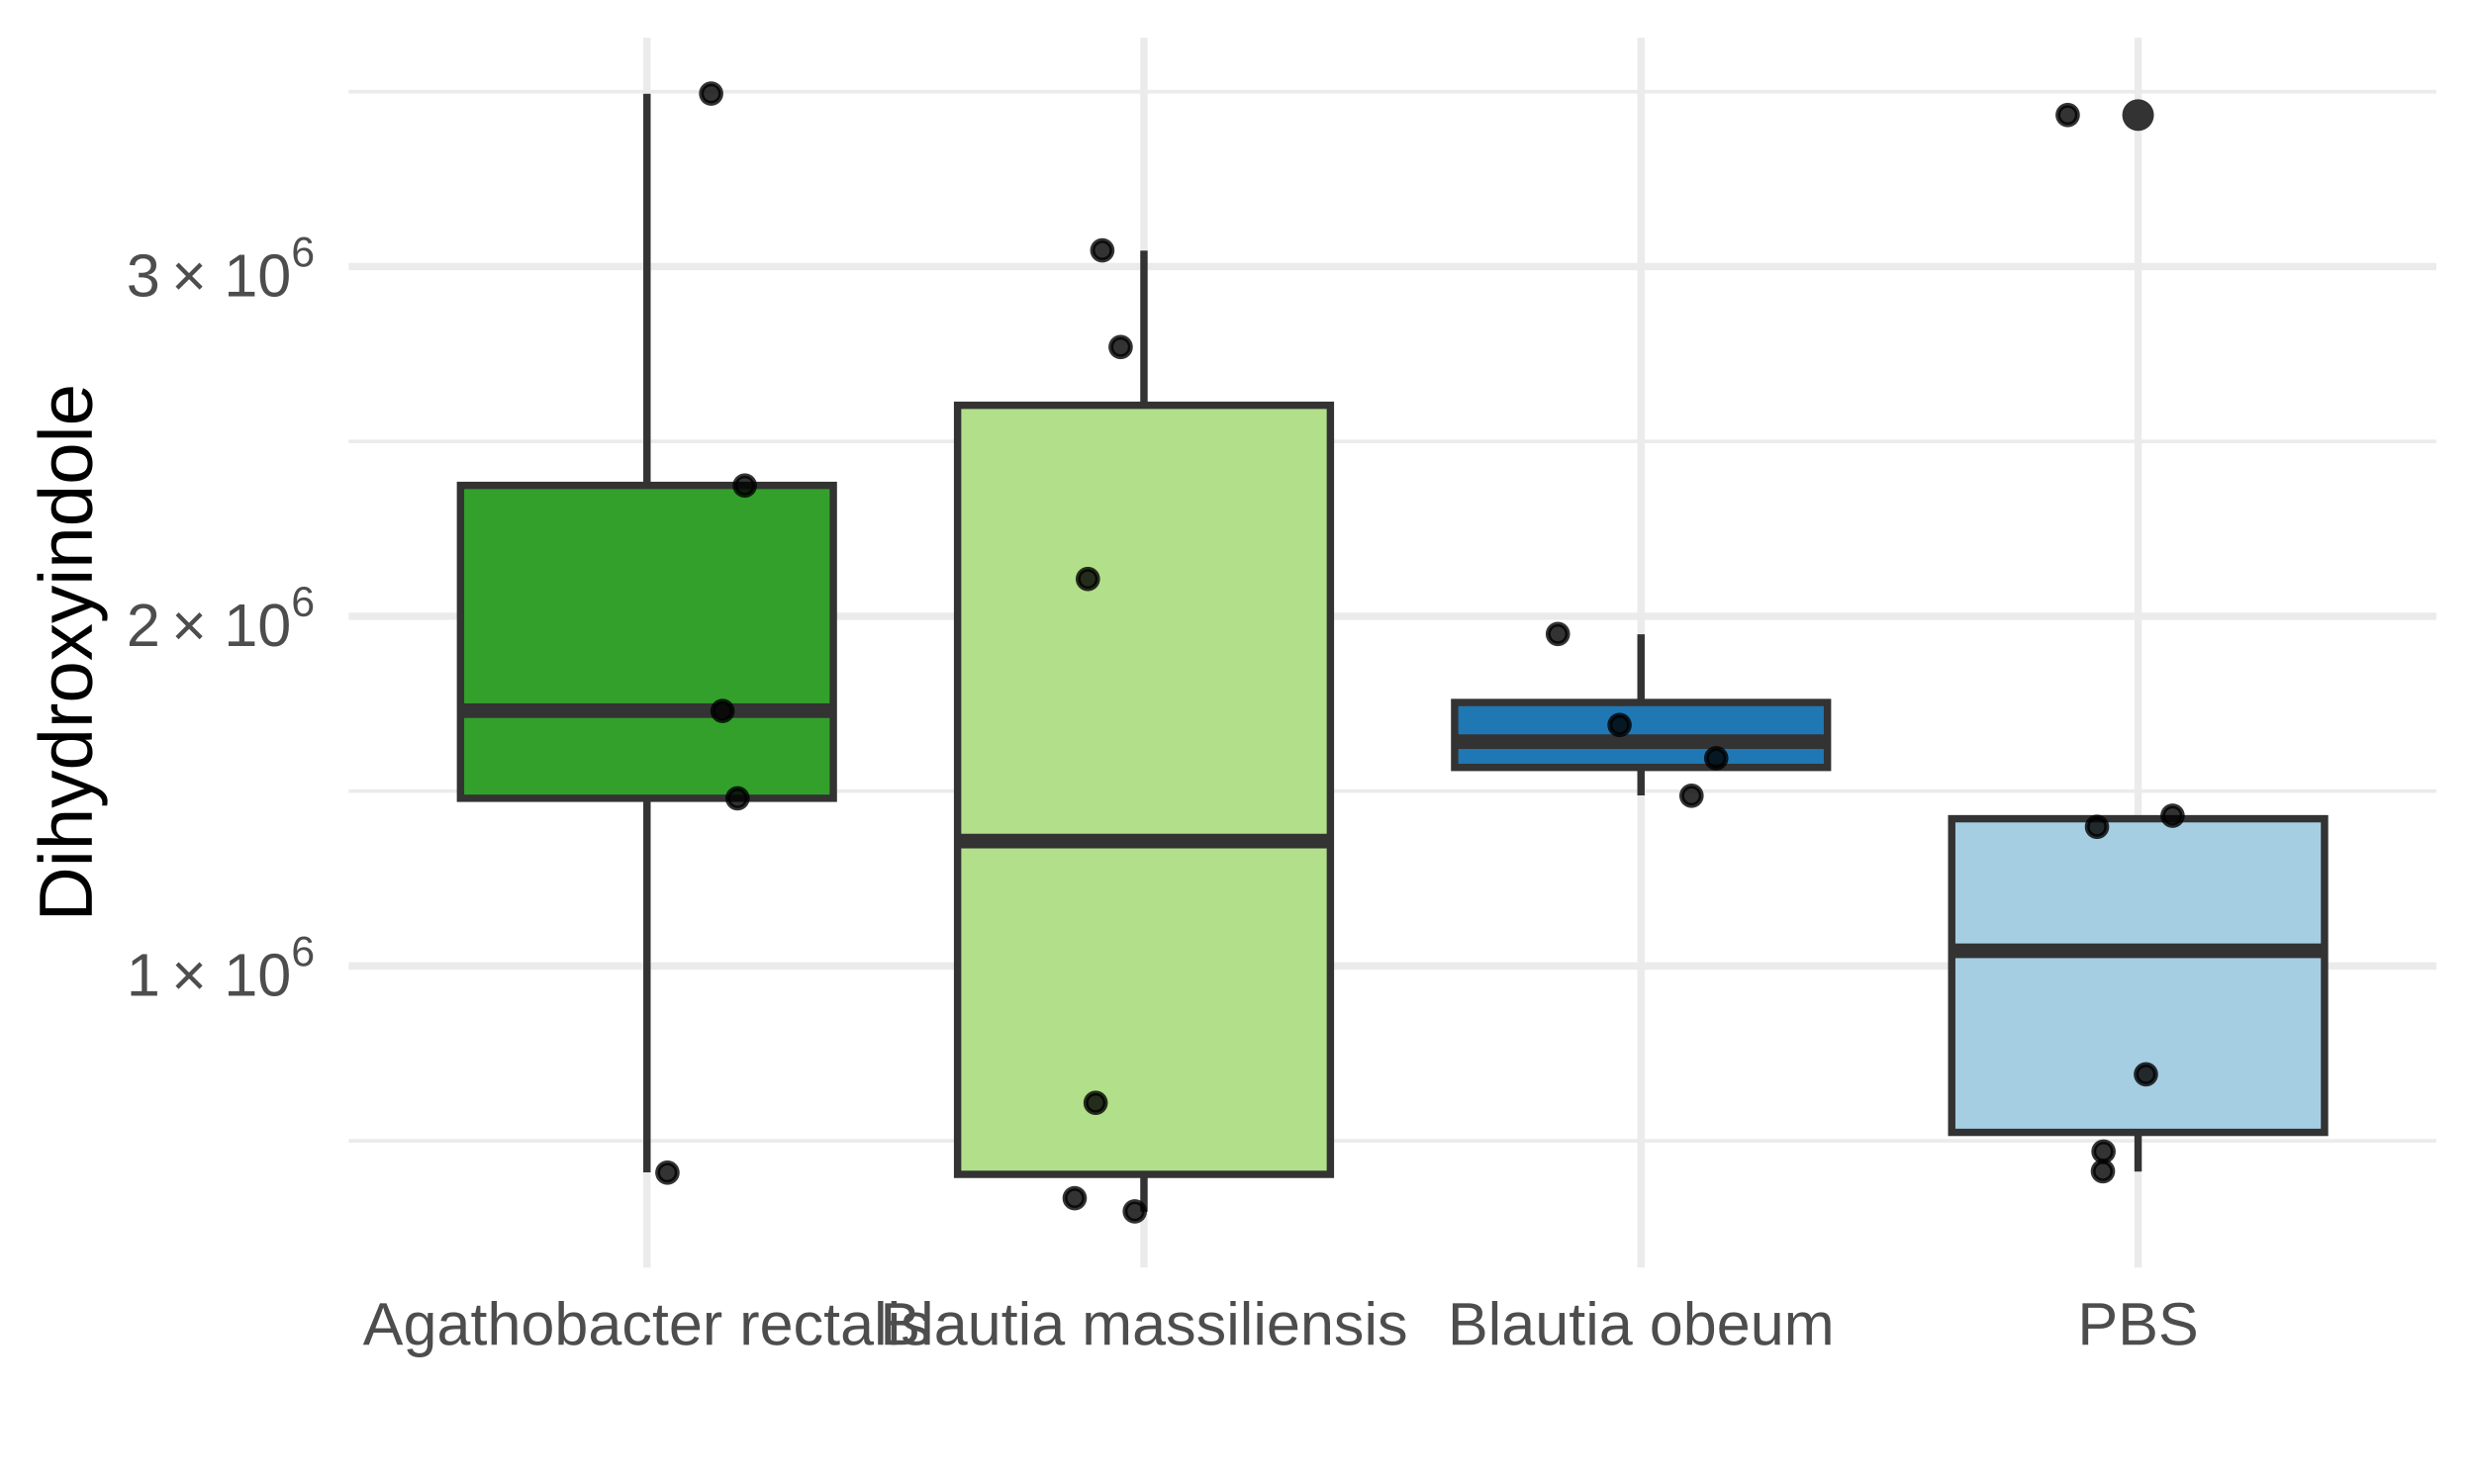
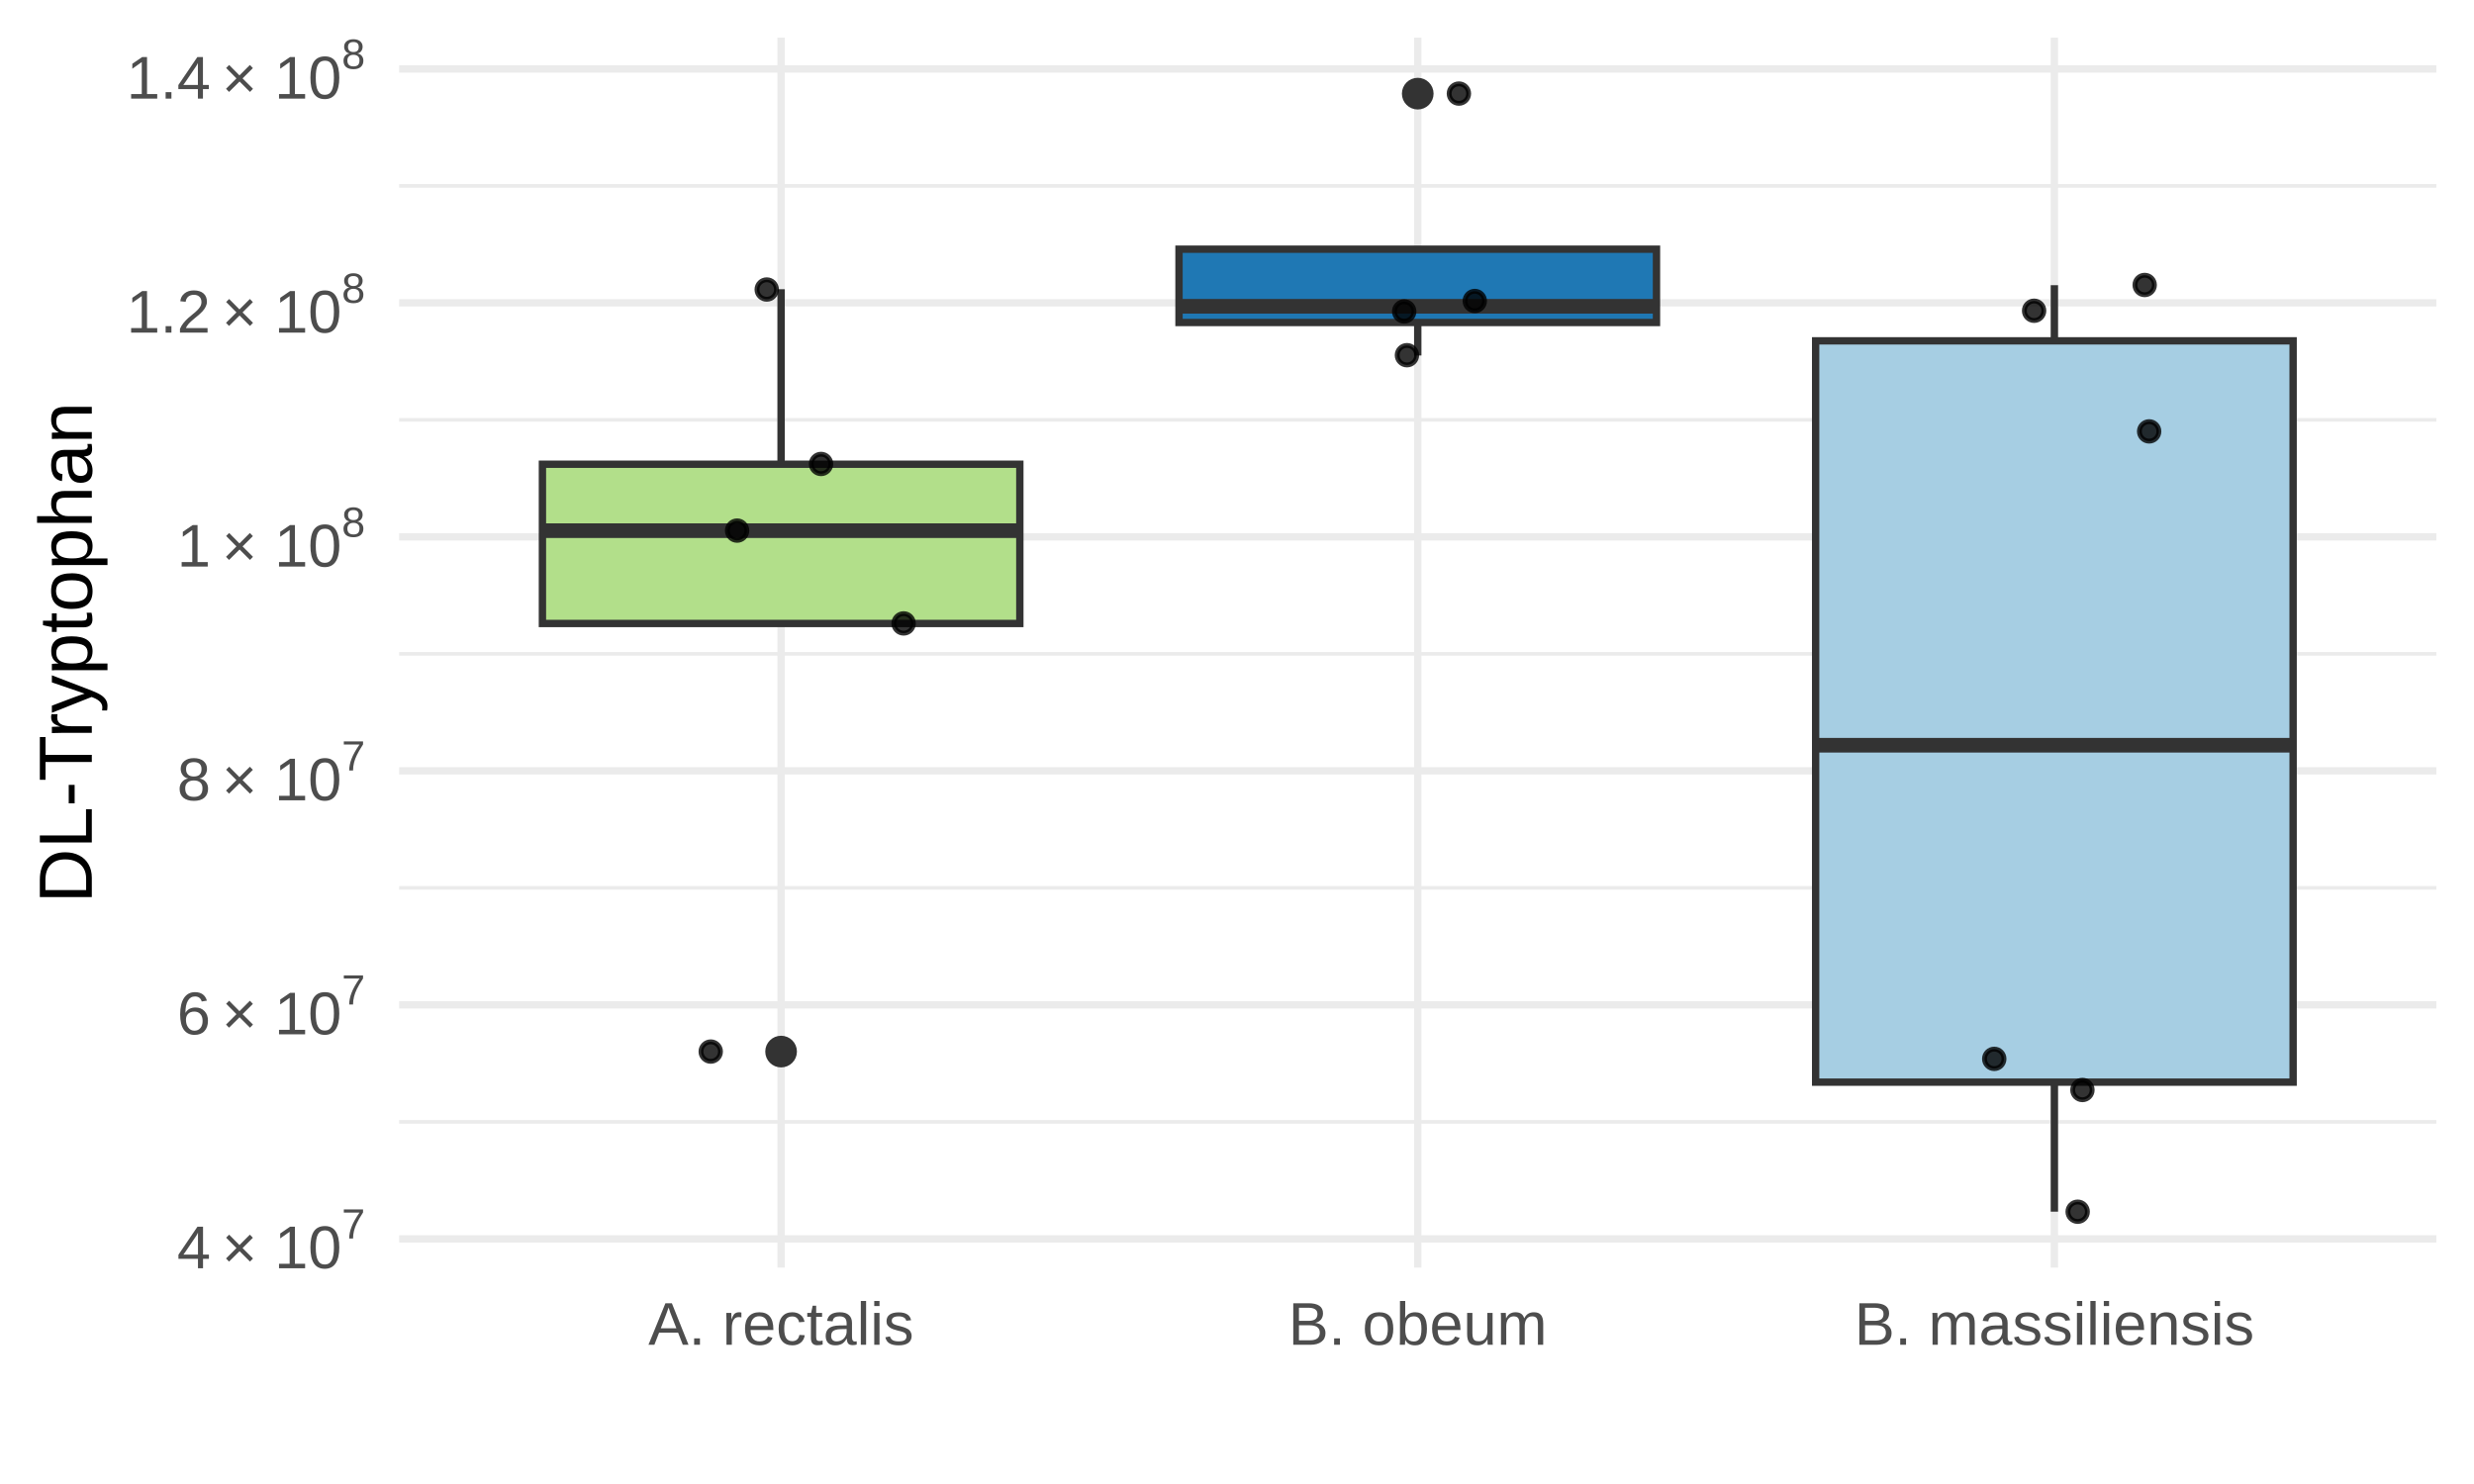
<svg xmlns="http://www.w3.org/2000/svg" class="svglite" width="360.00pt" height="216.00pt" viewBox="0 0 360.00 216.00">
  <defs>
    <style type="text/css">
    .svglite line, .svglite polyline, .svglite polygon, .svglite path, .svglite rect, .svglite circle {
      fill: none;
      stroke: #000000;
      stroke-linecap: round;
      stroke-linejoin: round;
      stroke-miterlimit: 10.00;
    }
    .svglite text {
      white-space: pre;
    }
  </style>
  </defs>
  <rect width="100%" height="100%" style="stroke: none; fill: none;" />
  <defs>
    <clipPath id="cpMC4wMHwzNjAuMDB8MC4wMHwyMTYuMDA=">
      <rect x="0.00" y="0.00" width="360.00" height="216.00" />
    </clipPath>
  </defs>
  <g clip-path="url(#cpMC4wMHwzNjAuMDB8MC4wMHwyMTYuMDA=)">
</g>
  <defs>
-     <clipPath id="cpNTAuNzR8MzU0LjUyfDUuNDh8MTg0LjUw">
-       <rect x="50.74" y="5.48" width="303.78" height="179.02" />
+     <clipPath id="cpNTguMDh8MzU0LjUyfDUuNDh8MTg0LjUw">
+       <rect x="58.08" y="5.48" width="296.44" height="179.02" />
    </clipPath>
  </defs>
-   <g clip-path="url(#cpNTAuNzR8MzU0LjUyfDUuNDh8MTg0LjUw)">
-     <polyline points="50.74,166.05 354.52,166.05 " style="stroke-width: 0.53; stroke: #EBEBEB; stroke-linecap: butt;" />
-     <polyline points="50.74,115.15 354.52,115.15 " style="stroke-width: 0.53; stroke: #EBEBEB; stroke-linecap: butt;" />
-     <polyline points="50.74,64.25 354.52,64.25 " style="stroke-width: 0.53; stroke: #EBEBEB; stroke-linecap: butt;" />
-     <polyline points="50.74,13.35 354.52,13.35 " style="stroke-width: 0.53; stroke: #EBEBEB; stroke-linecap: butt;" />
-     <polyline points="50.74,140.60 354.52,140.60 " style="stroke-width: 1.07; stroke: #EBEBEB; stroke-linecap: butt;" />
-     <polyline points="50.74,89.70 354.52,89.70 " style="stroke-width: 1.07; stroke: #EBEBEB; stroke-linecap: butt;" />
-     <polyline points="50.74,38.80 354.52,38.80 " style="stroke-width: 1.07; stroke: #EBEBEB; stroke-linecap: butt;" />
-     <polyline points="94.14,184.50 94.14,5.48 " style="stroke-width: 1.07; stroke: #EBEBEB; stroke-linecap: butt;" />
-     <polyline points="166.46,184.50 166.46,5.48 " style="stroke-width: 1.07; stroke: #EBEBEB; stroke-linecap: butt;" />
-     <polyline points="238.79,184.50 238.79,5.48 " style="stroke-width: 1.07; stroke: #EBEBEB; stroke-linecap: butt;" />
-     <polyline points="311.12,184.50 311.12,5.48 " style="stroke-width: 1.07; stroke: #EBEBEB; stroke-linecap: butt;" />
-     <line x1="94.14" y1="70.65" x2="94.14" y2="13.65" style="stroke-width: 1.07; stroke: #333333; stroke-linecap: butt;" />
-     <line x1="94.14" y1="116.19" x2="94.14" y2="170.64" style="stroke-width: 1.07; stroke: #333333; stroke-linecap: butt;" />
-     <polygon points="67.01,70.65 67.01,116.19 121.26,116.19 121.26,70.65 67.01,70.65 " style="stroke-width: 1.07; stroke: #333333; stroke-linecap: butt; stroke-linejoin: miter; fill: #33A02C;" />
-     <line x1="67.01" y1="103.44" x2="121.26" y2="103.44" style="stroke-width: 2.13; stroke: #333333; stroke-linecap: butt; stroke-linejoin: miter;" />
-     <line x1="166.46" y1="58.99" x2="166.46" y2="36.48" style="stroke-width: 1.07; stroke: #333333; stroke-linecap: butt;" />
-     <line x1="166.46" y1="170.93" x2="166.46" y2="176.37" style="stroke-width: 1.07; stroke: #333333; stroke-linecap: butt;" />
-     <polygon points="139.34,58.99 139.34,170.93 193.59,170.93 193.59,58.99 139.34,58.99 " style="stroke-width: 1.07; stroke: #333333; stroke-linecap: butt; stroke-linejoin: miter; fill: #B2DF8A;" />
-     <line x1="139.34" y1="122.42" x2="193.59" y2="122.42" style="stroke-width: 2.13; stroke: #333333; stroke-linecap: butt; stroke-linejoin: miter;" />
-     <line x1="238.79" y1="102.25" x2="238.79" y2="92.32" style="stroke-width: 1.07; stroke: #333333; stroke-linecap: butt;" />
-     <line x1="238.79" y1="111.70" x2="238.79" y2="115.78" style="stroke-width: 1.07; stroke: #333333; stroke-linecap: butt;" />
-     <polygon points="211.67,102.25 211.67,111.70 265.92,111.70 265.92,102.25 211.67,102.25 " style="stroke-width: 1.07; stroke: #333333; stroke-linecap: butt; stroke-linejoin: miter; fill: #1F78B4;" />
-     <line x1="211.67" y1="107.95" x2="265.92" y2="107.95" style="stroke-width: 2.13; stroke: #333333; stroke-linecap: butt; stroke-linejoin: miter;" />
-     <circle cx="311.12" cy="16.75" r="1.95" style="stroke-width: 0.71; stroke: #333333; fill: #333333;" />
-     <line x1="311.12" y1="119.17" x2="311.12" y2="118.76" style="stroke-width: 1.07; stroke: #333333; stroke-linecap: butt;" />
-     <line x1="311.12" y1="164.82" x2="311.12" y2="170.52" style="stroke-width: 1.07; stroke: #333333; stroke-linecap: butt;" />
-     <polygon points="284.00,119.17 284.00,164.82 338.25,164.82 338.25,119.17 284.00,119.17 " style="stroke-width: 1.07; stroke: #333333; stroke-linecap: butt; stroke-linejoin: miter; fill: #A6CEE3;" />
-     <line x1="284.00" y1="138.39" x2="338.25" y2="138.39" style="stroke-width: 2.13; stroke: #333333; stroke-linecap: butt; stroke-linejoin: miter;" />
-     <circle cx="249.73" cy="110.36" r="1.42" style="stroke-width: 0.71; stroke: #000000; stroke-opacity: 0.80; fill: #000000; fill-opacity: 0.80;" />
-     <circle cx="159.43" cy="160.52" r="1.42" style="stroke-width: 0.71; stroke: #000000; stroke-opacity: 0.80; fill: #000000; fill-opacity: 0.80;" />
-     <circle cx="108.38" cy="70.67" r="1.42" style="stroke-width: 0.71; stroke: #000000; stroke-opacity: 0.80; fill: #000000; fill-opacity: 0.80;" />
-     <circle cx="103.48" cy="13.62" r="1.42" style="stroke-width: 0.71; stroke: #000000; stroke-opacity: 0.80; fill: #000000; fill-opacity: 0.80;" />
-     <circle cx="305.14" cy="120.35" r="1.42" style="stroke-width: 0.71; stroke: #000000; stroke-opacity: 0.80; fill: #000000; fill-opacity: 0.80;" />
-     <circle cx="306.09" cy="167.61" r="1.42" style="stroke-width: 0.71; stroke: #000000; stroke-opacity: 0.80; fill: #000000; fill-opacity: 0.80;" />
-     <circle cx="165.13" cy="176.32" r="1.42" style="stroke-width: 0.71; stroke: #000000; stroke-opacity: 0.80; fill: #000000; fill-opacity: 0.80;" />
-     <circle cx="226.69" cy="92.28" r="1.42" style="stroke-width: 0.71; stroke: #000000; stroke-opacity: 0.80; fill: #000000; fill-opacity: 0.80;" />
-     <circle cx="246.14" cy="115.82" r="1.42" style="stroke-width: 0.71; stroke: #000000; stroke-opacity: 0.80; fill: #000000; fill-opacity: 0.80;" />
-     <circle cx="156.38" cy="174.40" r="1.42" style="stroke-width: 0.71; stroke: #000000; stroke-opacity: 0.80; fill: #000000; fill-opacity: 0.80;" />
-     <circle cx="107.32" cy="116.20" r="1.42" style="stroke-width: 0.71; stroke: #000000; stroke-opacity: 0.80; fill: #000000; fill-opacity: 0.80;" />
-     <circle cx="97.12" cy="170.68" r="1.42" style="stroke-width: 0.71; stroke: #000000; stroke-opacity: 0.80; fill: #000000; fill-opacity: 0.80;" />
-     <circle cx="300.88" cy="16.74" r="1.42" style="stroke-width: 0.71; stroke: #000000; stroke-opacity: 0.80; fill: #000000; fill-opacity: 0.80;" />
-     <circle cx="316.14" cy="118.73" r="1.42" style="stroke-width: 0.71; stroke: #000000; stroke-opacity: 0.80; fill: #000000; fill-opacity: 0.80;" />
-     <circle cx="158.30" cy="84.27" r="1.42" style="stroke-width: 0.71; stroke: #000000; stroke-opacity: 0.80; fill: #000000; fill-opacity: 0.80;" />
-     <circle cx="235.67" cy="105.52" r="1.42" style="stroke-width: 0.71; stroke: #000000; stroke-opacity: 0.80; fill: #000000; fill-opacity: 0.80;" />
-     <circle cx="160.40" cy="36.44" r="1.42" style="stroke-width: 0.71; stroke: #000000; stroke-opacity: 0.80; fill: #000000; fill-opacity: 0.80;" />
-     <circle cx="105.14" cy="103.48" r="1.42" style="stroke-width: 0.71; stroke: #000000; stroke-opacity: 0.80; fill: #000000; fill-opacity: 0.80;" />
-     <circle cx="312.26" cy="156.37" r="1.42" style="stroke-width: 0.71; stroke: #000000; stroke-opacity: 0.80; fill: #000000; fill-opacity: 0.80;" />
-     <circle cx="306.00" cy="170.48" r="1.42" style="stroke-width: 0.71; stroke: #000000; stroke-opacity: 0.80; fill: #000000; fill-opacity: 0.80;" />
-     <circle cx="163.07" cy="50.51" r="1.42" style="stroke-width: 0.71; stroke: #000000; stroke-opacity: 0.80; fill: #000000; fill-opacity: 0.80;" />
+   <g clip-path="url(#cpNTguMDh8MzU0LjUyfDUuNDh8MTg0LjUw)">
+     <polyline points="58.08,163.29 354.52,163.29 " style="stroke-width: 0.53; stroke: #EBEBEB; stroke-linecap: butt;" />
+     <polyline points="58.08,129.23 354.52,129.23 " style="stroke-width: 0.53; stroke: #EBEBEB; stroke-linecap: butt;" />
+     <polyline points="58.08,95.17 354.52,95.17 " style="stroke-width: 0.53; stroke: #EBEBEB; stroke-linecap: butt;" />
+     <polyline points="58.08,61.11 354.52,61.11 " style="stroke-width: 0.53; stroke: #EBEBEB; stroke-linecap: butt;" />
+     <polyline points="58.08,27.06 354.52,27.06 " style="stroke-width: 0.53; stroke: #EBEBEB; stroke-linecap: butt;" />
+     <polyline points="58.08,180.32 354.52,180.32 " style="stroke-width: 1.07; stroke: #EBEBEB; stroke-linecap: butt;" />
+     <polyline points="58.08,146.26 354.52,146.26 " style="stroke-width: 1.07; stroke: #EBEBEB; stroke-linecap: butt;" />
+     <polyline points="58.08,112.20 354.52,112.20 " style="stroke-width: 1.07; stroke: #EBEBEB; stroke-linecap: butt;" />
+     <polyline points="58.08,78.14 354.52,78.14 " style="stroke-width: 1.07; stroke: #EBEBEB; stroke-linecap: butt;" />
+     <polyline points="58.08,44.08 354.52,44.08 " style="stroke-width: 1.07; stroke: #EBEBEB; stroke-linecap: butt;" />
+     <polyline points="58.08,10.03 354.52,10.03 " style="stroke-width: 1.07; stroke: #EBEBEB; stroke-linecap: butt;" />
+     <polyline points="113.66,184.50 113.66,5.48 " style="stroke-width: 1.07; stroke: #EBEBEB; stroke-linecap: butt;" />
+     <polyline points="206.30,184.50 206.30,5.48 " style="stroke-width: 1.07; stroke: #EBEBEB; stroke-linecap: butt;" />
+     <polyline points="298.94,184.50 298.94,5.48 " style="stroke-width: 1.07; stroke: #EBEBEB; stroke-linecap: butt;" />
+     <circle cx="113.66" cy="153.06" r="1.95" style="stroke-width: 0.71; stroke: #333333; fill: #333333;" />
+     <line x1="113.66" y1="67.57" x2="113.66" y2="42.10" style="stroke-width: 1.07; stroke: #333333; stroke-linecap: butt;" />
+     <line x1="113.66" y1="90.75" x2="113.66" y2="90.75" style="stroke-width: 1.07; stroke: #333333; stroke-linecap: butt;" />
+     <polygon points="78.93,67.57 78.93,90.75 148.40,90.75 148.40,67.57 78.93,67.57 " style="stroke-width: 1.07; stroke: #333333; stroke-linecap: butt; stroke-linejoin: miter; fill: #B2DF8A;" />
+     <line x1="78.93" y1="77.24" x2="148.40" y2="77.24" style="stroke-width: 2.13; stroke: #333333; stroke-linecap: butt; stroke-linejoin: miter;" />
+     <circle cx="206.30" cy="13.63" r="1.95" style="stroke-width: 0.71; stroke: #333333; fill: #333333;" />
+     <line x1="206.30" y1="36.27" x2="206.30" y2="36.27" style="stroke-width: 1.07; stroke: #333333; stroke-linecap: butt;" />
+     <line x1="206.30" y1="46.94" x2="206.30" y2="51.74" style="stroke-width: 1.07; stroke: #333333; stroke-linecap: butt;" />
+     <polygon points="171.56,36.27 171.56,46.94 241.04,46.94 241.04,36.27 171.56,36.27 " style="stroke-width: 1.07; stroke: #333333; stroke-linecap: butt; stroke-linejoin: miter; fill: #1F78B4;" />
+     <line x1="171.56" y1="44.58" x2="241.04" y2="44.58" style="stroke-width: 2.13; stroke: #333333; stroke-linecap: butt; stroke-linejoin: miter;" />
+     <line x1="298.94" y1="49.61" x2="298.94" y2="41.51" style="stroke-width: 1.07; stroke: #333333; stroke-linecap: butt;" />
+     <line x1="298.94" y1="157.51" x2="298.94" y2="176.36" style="stroke-width: 1.07; stroke: #333333; stroke-linecap: butt;" />
+     <polygon points="264.20,49.61 264.20,157.51 333.68,157.51 333.68,49.61 264.20,49.61 " style="stroke-width: 1.07; stroke: #333333; stroke-linecap: butt; stroke-linejoin: miter; fill: #A6CEE3;" />
+     <line x1="264.20" y1="108.47" x2="333.68" y2="108.47" style="stroke-width: 2.13; stroke: #333333; stroke-linecap: butt; stroke-linejoin: miter;" />
+     <circle cx="214.60" cy="43.81" r="1.42" style="stroke-width: 0.71; stroke: #000000; stroke-opacity: 0.80; fill: #000000; fill-opacity: 0.80;" />
+     <circle cx="303.02" cy="158.65" r="1.42" style="stroke-width: 0.71; stroke: #000000; stroke-opacity: 0.80; fill: #000000; fill-opacity: 0.80;" />
+     <circle cx="107.26" cy="77.23" r="1.42" style="stroke-width: 0.71; stroke: #000000; stroke-opacity: 0.80; fill: #000000; fill-opacity: 0.80;" />
+     <circle cx="111.57" cy="42.14" r="1.42" style="stroke-width: 0.71; stroke: #000000; stroke-opacity: 0.80; fill: #000000; fill-opacity: 0.80;" />
+     <circle cx="302.33" cy="176.37" r="1.42" style="stroke-width: 0.71; stroke: #000000; stroke-opacity: 0.80; fill: #000000; fill-opacity: 0.80;" />
+     <circle cx="204.33" cy="45.33" r="1.42" style="stroke-width: 0.71; stroke: #000000; stroke-opacity: 0.80; fill: #000000; fill-opacity: 0.80;" />
+     <circle cx="204.73" cy="51.70" r="1.42" style="stroke-width: 0.71; stroke: #000000; stroke-opacity: 0.80; fill: #000000; fill-opacity: 0.80;" />
+     <circle cx="290.19" cy="154.12" r="1.42" style="stroke-width: 0.71; stroke: #000000; stroke-opacity: 0.80; fill: #000000; fill-opacity: 0.80;" />
+     <circle cx="119.47" cy="67.53" r="1.42" style="stroke-width: 0.71; stroke: #000000; stroke-opacity: 0.80; fill: #000000; fill-opacity: 0.80;" />
+     <circle cx="103.42" cy="153.06" r="1.42" style="stroke-width: 0.71; stroke: #000000; stroke-opacity: 0.80; fill: #000000; fill-opacity: 0.80;" />
+     <circle cx="312.73" cy="62.79" r="1.42" style="stroke-width: 0.71; stroke: #000000; stroke-opacity: 0.80; fill: #000000; fill-opacity: 0.80;" />
+     <circle cx="212.29" cy="13.62" r="1.42" style="stroke-width: 0.71; stroke: #000000; stroke-opacity: 0.80; fill: #000000; fill-opacity: 0.80;" />
+     <circle cx="312.08" cy="41.48" r="1.42" style="stroke-width: 0.71; stroke: #000000; stroke-opacity: 0.80; fill: #000000; fill-opacity: 0.80;" />
+     <circle cx="131.49" cy="90.74" r="1.42" style="stroke-width: 0.71; stroke: #000000; stroke-opacity: 0.80; fill: #000000; fill-opacity: 0.80;" />
+     <circle cx="295.99" cy="45.23" r="1.42" style="stroke-width: 0.71; stroke: #000000; stroke-opacity: 0.80; fill: #000000; fill-opacity: 0.80;" />
  </g>
  <g clip-path="url(#cpMC4wMHwzNjAuMDB8MC4wMHwyMTYuMDA=)">
-     <text x="18.41" y="144.93" style="font-size: 8.80px;fill: #4D4D4D; font-family: &quot;Arial&quot;;" textLength="4.90px" lengthAdjust="spacingAndGlyphs">1</text>
-     <text x="24.94" y="144.93" style="font-size: 8.80px;fill: #4D4D4D; font-family: &quot;Arial&quot;;" textLength="6.02px" lengthAdjust="spacingAndGlyphs">×</text>
-     <text x="32.59" y="144.93" style="font-size: 8.80px;fill: #4D4D4D; font-family: &quot;Arial&quot;;" textLength="9.79px" lengthAdjust="spacingAndGlyphs">10</text>
-     <text x="42.38" y="140.59" style="font-size: 6.16px;fill: #4D4D4D; font-family: &quot;Arial&quot;;" textLength="3.43px" lengthAdjust="spacingAndGlyphs">6</text>
-     <text x="18.41" y="94.03" style="font-size: 8.80px;fill: #4D4D4D; font-family: &quot;Arial&quot;;" textLength="4.90px" lengthAdjust="spacingAndGlyphs">2</text>
-     <text x="24.94" y="94.03" style="font-size: 8.80px;fill: #4D4D4D; font-family: &quot;Arial&quot;;" textLength="6.02px" lengthAdjust="spacingAndGlyphs">×</text>
-     <text x="32.59" y="94.03" style="font-size: 8.80px;fill: #4D4D4D; font-family: &quot;Arial&quot;;" textLength="9.79px" lengthAdjust="spacingAndGlyphs">10</text>
-     <text x="42.38" y="89.69" style="font-size: 6.16px;fill: #4D4D4D; font-family: &quot;Arial&quot;;" textLength="3.43px" lengthAdjust="spacingAndGlyphs">6</text>
-     <text x="18.41" y="43.13" style="font-size: 8.80px;fill: #4D4D4D; font-family: &quot;Arial&quot;;" textLength="4.90px" lengthAdjust="spacingAndGlyphs">3</text>
-     <text x="24.94" y="43.13" style="font-size: 8.80px;fill: #4D4D4D; font-family: &quot;Arial&quot;;" textLength="6.02px" lengthAdjust="spacingAndGlyphs">×</text>
-     <text x="32.59" y="43.13" style="font-size: 8.80px;fill: #4D4D4D; font-family: &quot;Arial&quot;;" textLength="9.79px" lengthAdjust="spacingAndGlyphs">10</text>
-     <text x="42.38" y="38.79" style="font-size: 6.16px;fill: #4D4D4D; font-family: &quot;Arial&quot;;" textLength="3.43px" lengthAdjust="spacingAndGlyphs">6</text>
-     <text x="94.14" y="195.74" text-anchor="middle" style="font-size: 8.80px;fill: #4D4D4D; font-family: &quot;Arial&quot;;" textLength="82.68px" lengthAdjust="spacingAndGlyphs">Agathobacter rectalis</text>
-     <text x="166.46" y="195.74" text-anchor="middle" style="font-size: 8.80px;fill: #4D4D4D; font-family: &quot;Arial&quot;;" textLength="76.77px" lengthAdjust="spacingAndGlyphs">Blautia massiliensis</text>
-     <text x="238.79" y="195.74" text-anchor="middle" style="font-size: 8.80px;fill: #4D4D4D; font-family: &quot;Arial&quot;;" textLength="56.27px" lengthAdjust="spacingAndGlyphs">Blautia obeum</text>
-     <text x="311.12" y="195.74" text-anchor="middle" style="font-size: 8.80px;fill: #4D4D4D; font-family: &quot;Arial&quot;;" textLength="17.60px" lengthAdjust="spacingAndGlyphs">PBS</text>
-     <text transform="translate(13.36,94.99) rotate(-90)" text-anchor="middle" style="font-size: 11.00px; font-family: &quot;Arial&quot;;" textLength="78.27px" lengthAdjust="spacingAndGlyphs">Dihydroxyindole</text>
+     <text x="25.76" y="184.60" style="font-size: 8.80px;fill: #4D4D4D; font-family: &quot;Arial&quot;;" textLength="4.90px" lengthAdjust="spacingAndGlyphs">4</text>
+     <text x="32.28" y="184.60" style="font-size: 8.80px;fill: #4D4D4D; font-family: &quot;Arial&quot;;" textLength="6.02px" lengthAdjust="spacingAndGlyphs">×</text>
+     <text x="39.93" y="184.60" style="font-size: 8.80px;fill: #4D4D4D; font-family: &quot;Arial&quot;;" textLength="9.79px" lengthAdjust="spacingAndGlyphs">10</text>
+     <text x="49.72" y="180.27" style="font-size: 6.16px;fill: #4D4D4D; font-family: &quot;Arial&quot;;" textLength="3.43px" lengthAdjust="spacingAndGlyphs">7</text>
+     <text x="25.76" y="150.55" style="font-size: 8.80px;fill: #4D4D4D; font-family: &quot;Arial&quot;;" textLength="4.90px" lengthAdjust="spacingAndGlyphs">6</text>
+     <text x="32.28" y="150.55" style="font-size: 8.80px;fill: #4D4D4D; font-family: &quot;Arial&quot;;" textLength="6.02px" lengthAdjust="spacingAndGlyphs">×</text>
+     <text x="39.93" y="150.55" style="font-size: 8.80px;fill: #4D4D4D; font-family: &quot;Arial&quot;;" textLength="9.79px" lengthAdjust="spacingAndGlyphs">10</text>
+     <text x="49.72" y="146.21" style="font-size: 6.16px;fill: #4D4D4D; font-family: &quot;Arial&quot;;" textLength="3.43px" lengthAdjust="spacingAndGlyphs">7</text>
+     <text x="25.76" y="116.49" style="font-size: 8.80px;fill: #4D4D4D; font-family: &quot;Arial&quot;;" textLength="4.90px" lengthAdjust="spacingAndGlyphs">8</text>
+     <text x="32.28" y="116.49" style="font-size: 8.80px;fill: #4D4D4D; font-family: &quot;Arial&quot;;" textLength="6.02px" lengthAdjust="spacingAndGlyphs">×</text>
+     <text x="39.93" y="116.49" style="font-size: 8.80px;fill: #4D4D4D; font-family: &quot;Arial&quot;;" textLength="9.79px" lengthAdjust="spacingAndGlyphs">10</text>
+     <text x="49.72" y="112.15" style="font-size: 6.16px;fill: #4D4D4D; font-family: &quot;Arial&quot;;" textLength="3.43px" lengthAdjust="spacingAndGlyphs">7</text>
+     <text x="25.76" y="82.47" style="font-size: 8.80px;fill: #4D4D4D; font-family: &quot;Arial&quot;;" textLength="4.90px" lengthAdjust="spacingAndGlyphs">1</text>
+     <text x="32.28" y="82.47" style="font-size: 8.80px;fill: #4D4D4D; font-family: &quot;Arial&quot;;" textLength="6.02px" lengthAdjust="spacingAndGlyphs">×</text>
+     <text x="39.93" y="82.47" style="font-size: 8.80px;fill: #4D4D4D; font-family: &quot;Arial&quot;;" textLength="9.79px" lengthAdjust="spacingAndGlyphs">10</text>
+     <text x="49.72" y="78.13" style="font-size: 6.16px;fill: #4D4D4D; font-family: &quot;Arial&quot;;" textLength="3.43px" lengthAdjust="spacingAndGlyphs">8</text>
+     <text x="18.41" y="48.41" style="font-size: 8.80px;fill: #4D4D4D; font-family: &quot;Arial&quot;;" textLength="12.24px" lengthAdjust="spacingAndGlyphs">1.2</text>
+     <text x="32.28" y="48.41" style="font-size: 8.80px;fill: #4D4D4D; font-family: &quot;Arial&quot;;" textLength="6.02px" lengthAdjust="spacingAndGlyphs">×</text>
+     <text x="39.93" y="48.41" style="font-size: 8.80px;fill: #4D4D4D; font-family: &quot;Arial&quot;;" textLength="9.79px" lengthAdjust="spacingAndGlyphs">10</text>
+     <text x="49.72" y="44.07" style="font-size: 6.16px;fill: #4D4D4D; font-family: &quot;Arial&quot;;" textLength="3.43px" lengthAdjust="spacingAndGlyphs">8</text>
+     <text x="18.41" y="14.35" style="font-size: 8.80px;fill: #4D4D4D; font-family: &quot;Arial&quot;;" textLength="12.24px" lengthAdjust="spacingAndGlyphs">1.4</text>
+     <text x="32.28" y="14.35" style="font-size: 8.80px;fill: #4D4D4D; font-family: &quot;Arial&quot;;" textLength="6.02px" lengthAdjust="spacingAndGlyphs">×</text>
+     <text x="39.93" y="14.35" style="font-size: 8.80px;fill: #4D4D4D; font-family: &quot;Arial&quot;;" textLength="9.79px" lengthAdjust="spacingAndGlyphs">10</text>
+     <text x="49.72" y="10.01" style="font-size: 6.16px;fill: #4D4D4D; font-family: &quot;Arial&quot;;" textLength="3.43px" lengthAdjust="spacingAndGlyphs">8</text>
+     <text x="113.66" y="195.74" text-anchor="middle" style="font-size: 8.80px;fill: #4D4D4D; font-family: &quot;Arial&quot;;" textLength="38.64px" lengthAdjust="spacingAndGlyphs">A. rectalis</text>
+     <text x="206.30" y="195.74" text-anchor="middle" style="font-size: 8.80px;fill: #4D4D4D; font-family: &quot;Arial&quot;;" textLength="37.68px" lengthAdjust="spacingAndGlyphs">B. obeum</text>
+     <text x="298.94" y="195.74" text-anchor="middle" style="font-size: 8.80px;fill: #4D4D4D; font-family: &quot;Arial&quot;;" textLength="58.18px" lengthAdjust="spacingAndGlyphs">B. massiliensis</text>
+     <text transform="translate(13.36,94.99) rotate(-90)" text-anchor="middle" style="font-size: 11.00px; font-family: &quot;Arial&quot;;" textLength="72.98px" lengthAdjust="spacingAndGlyphs">DL-Tryptophan</text>
  </g>
</svg>
